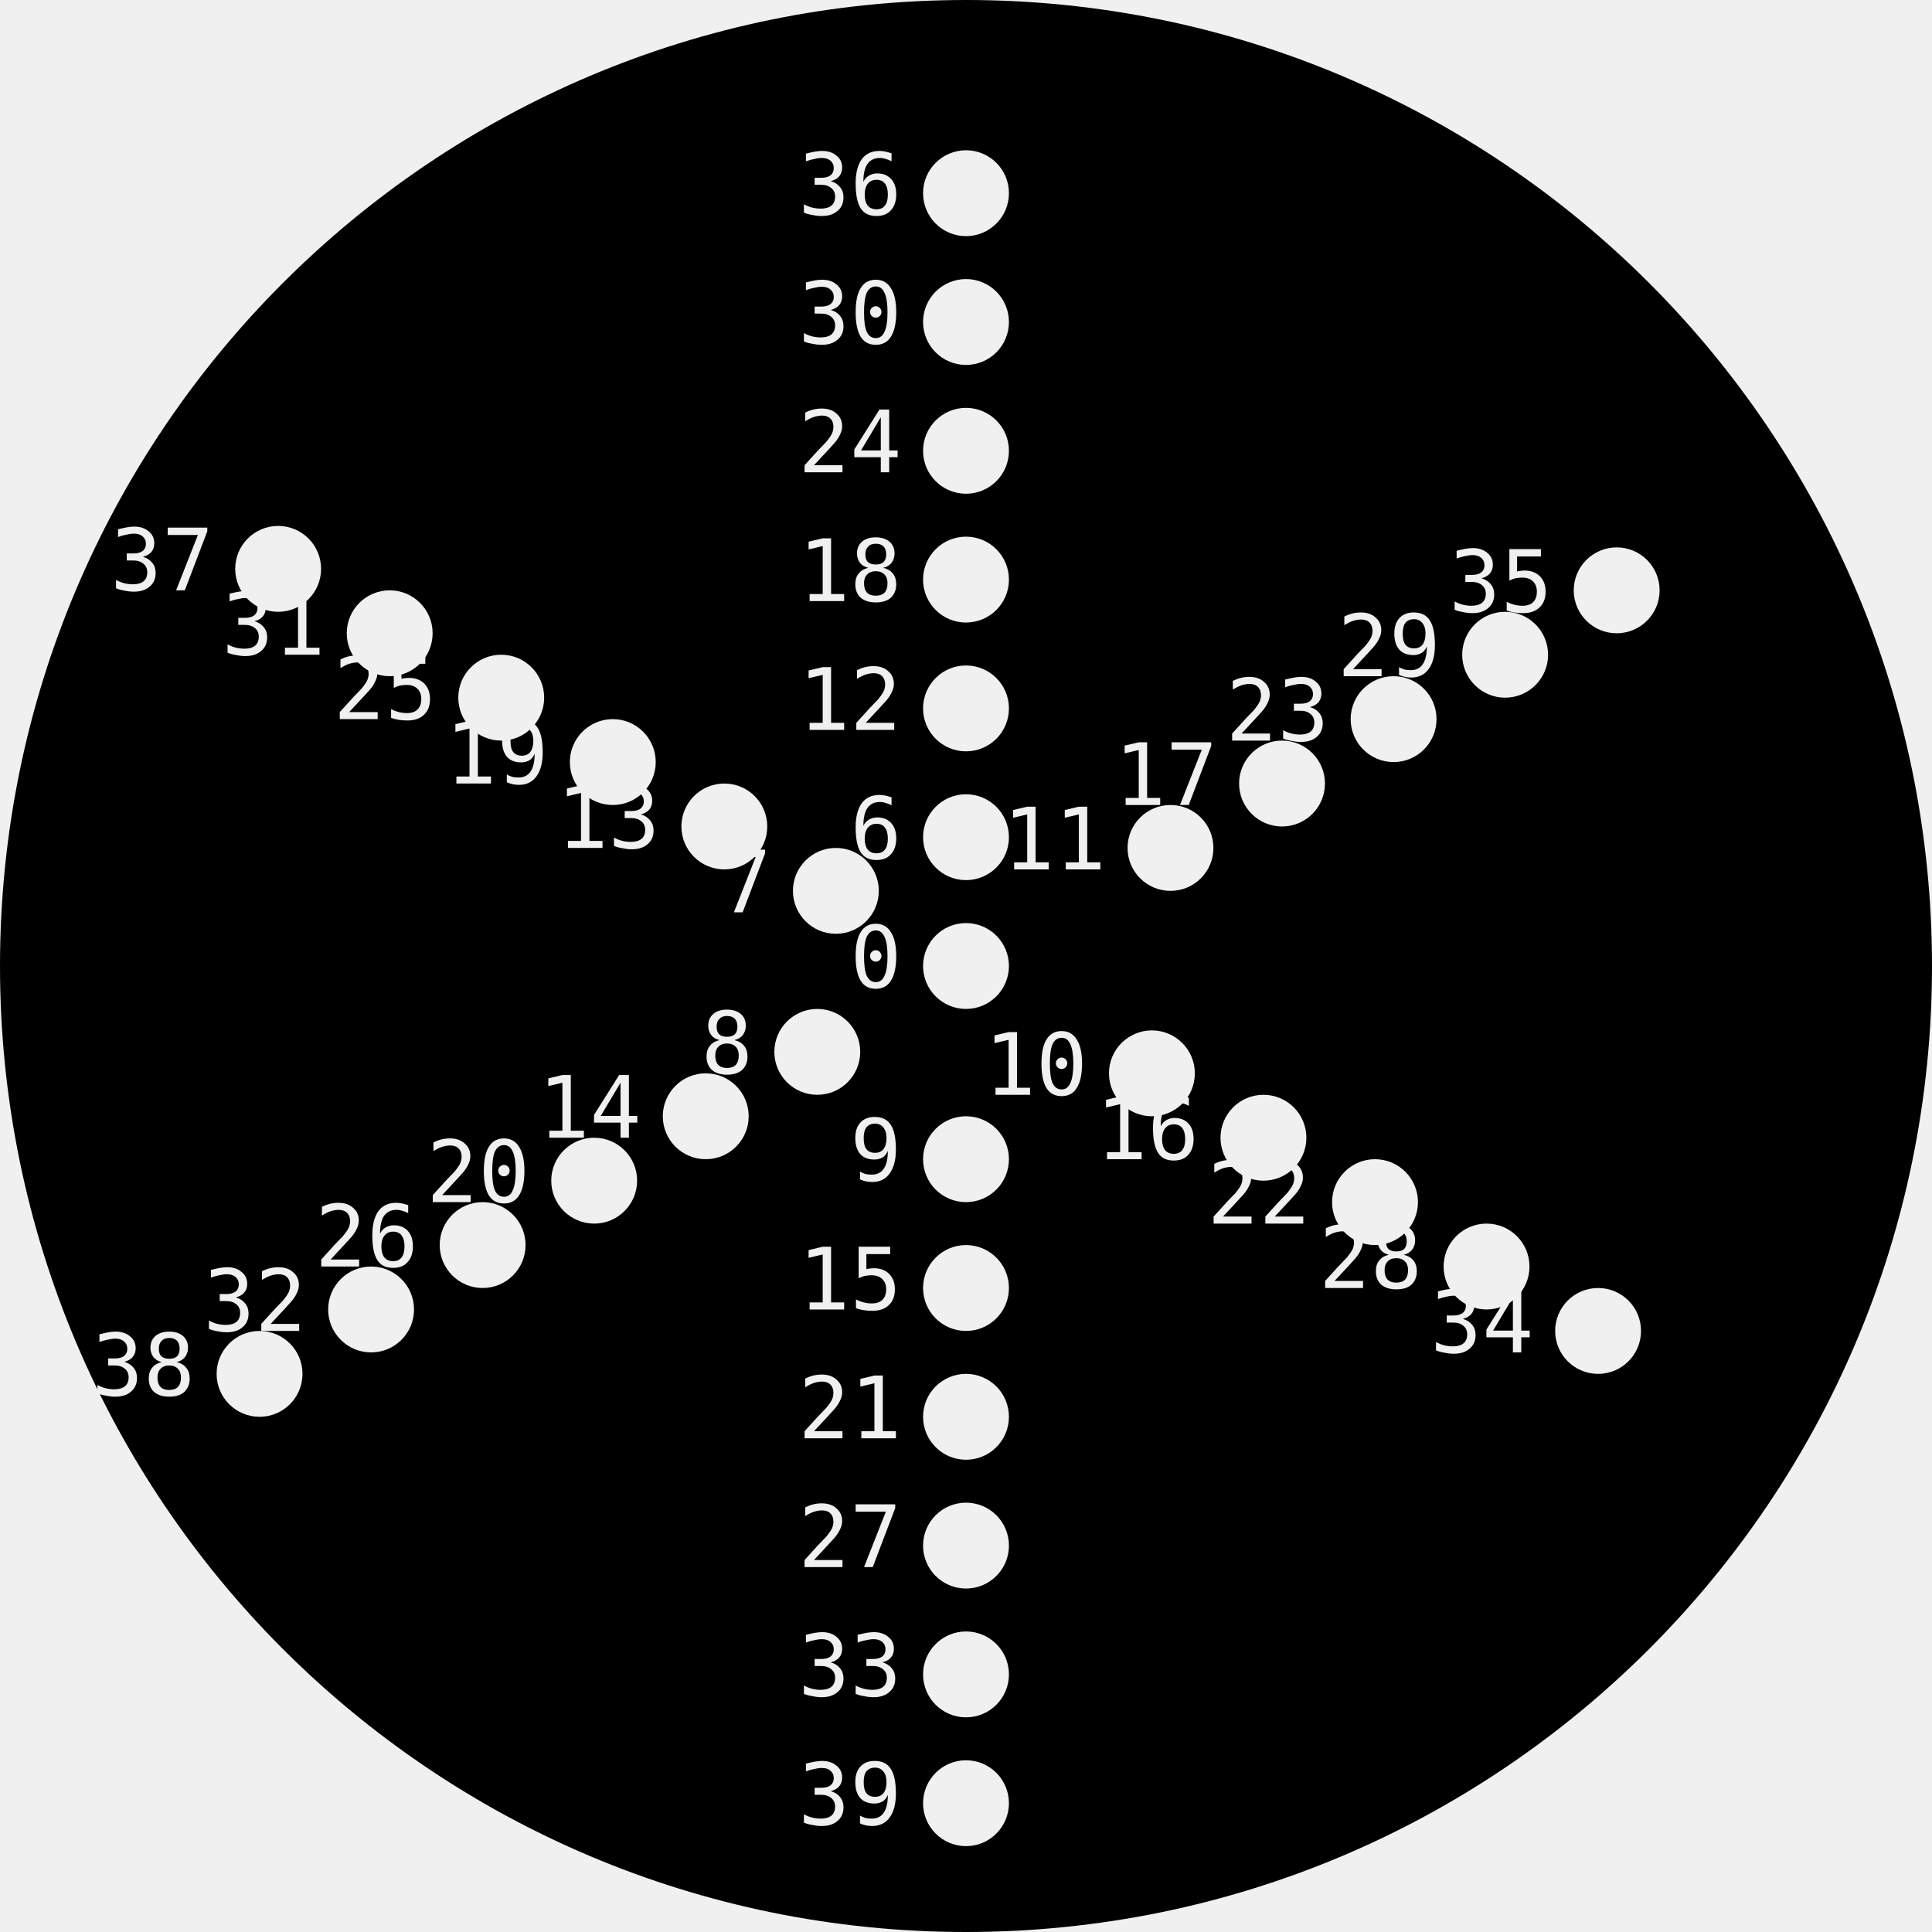
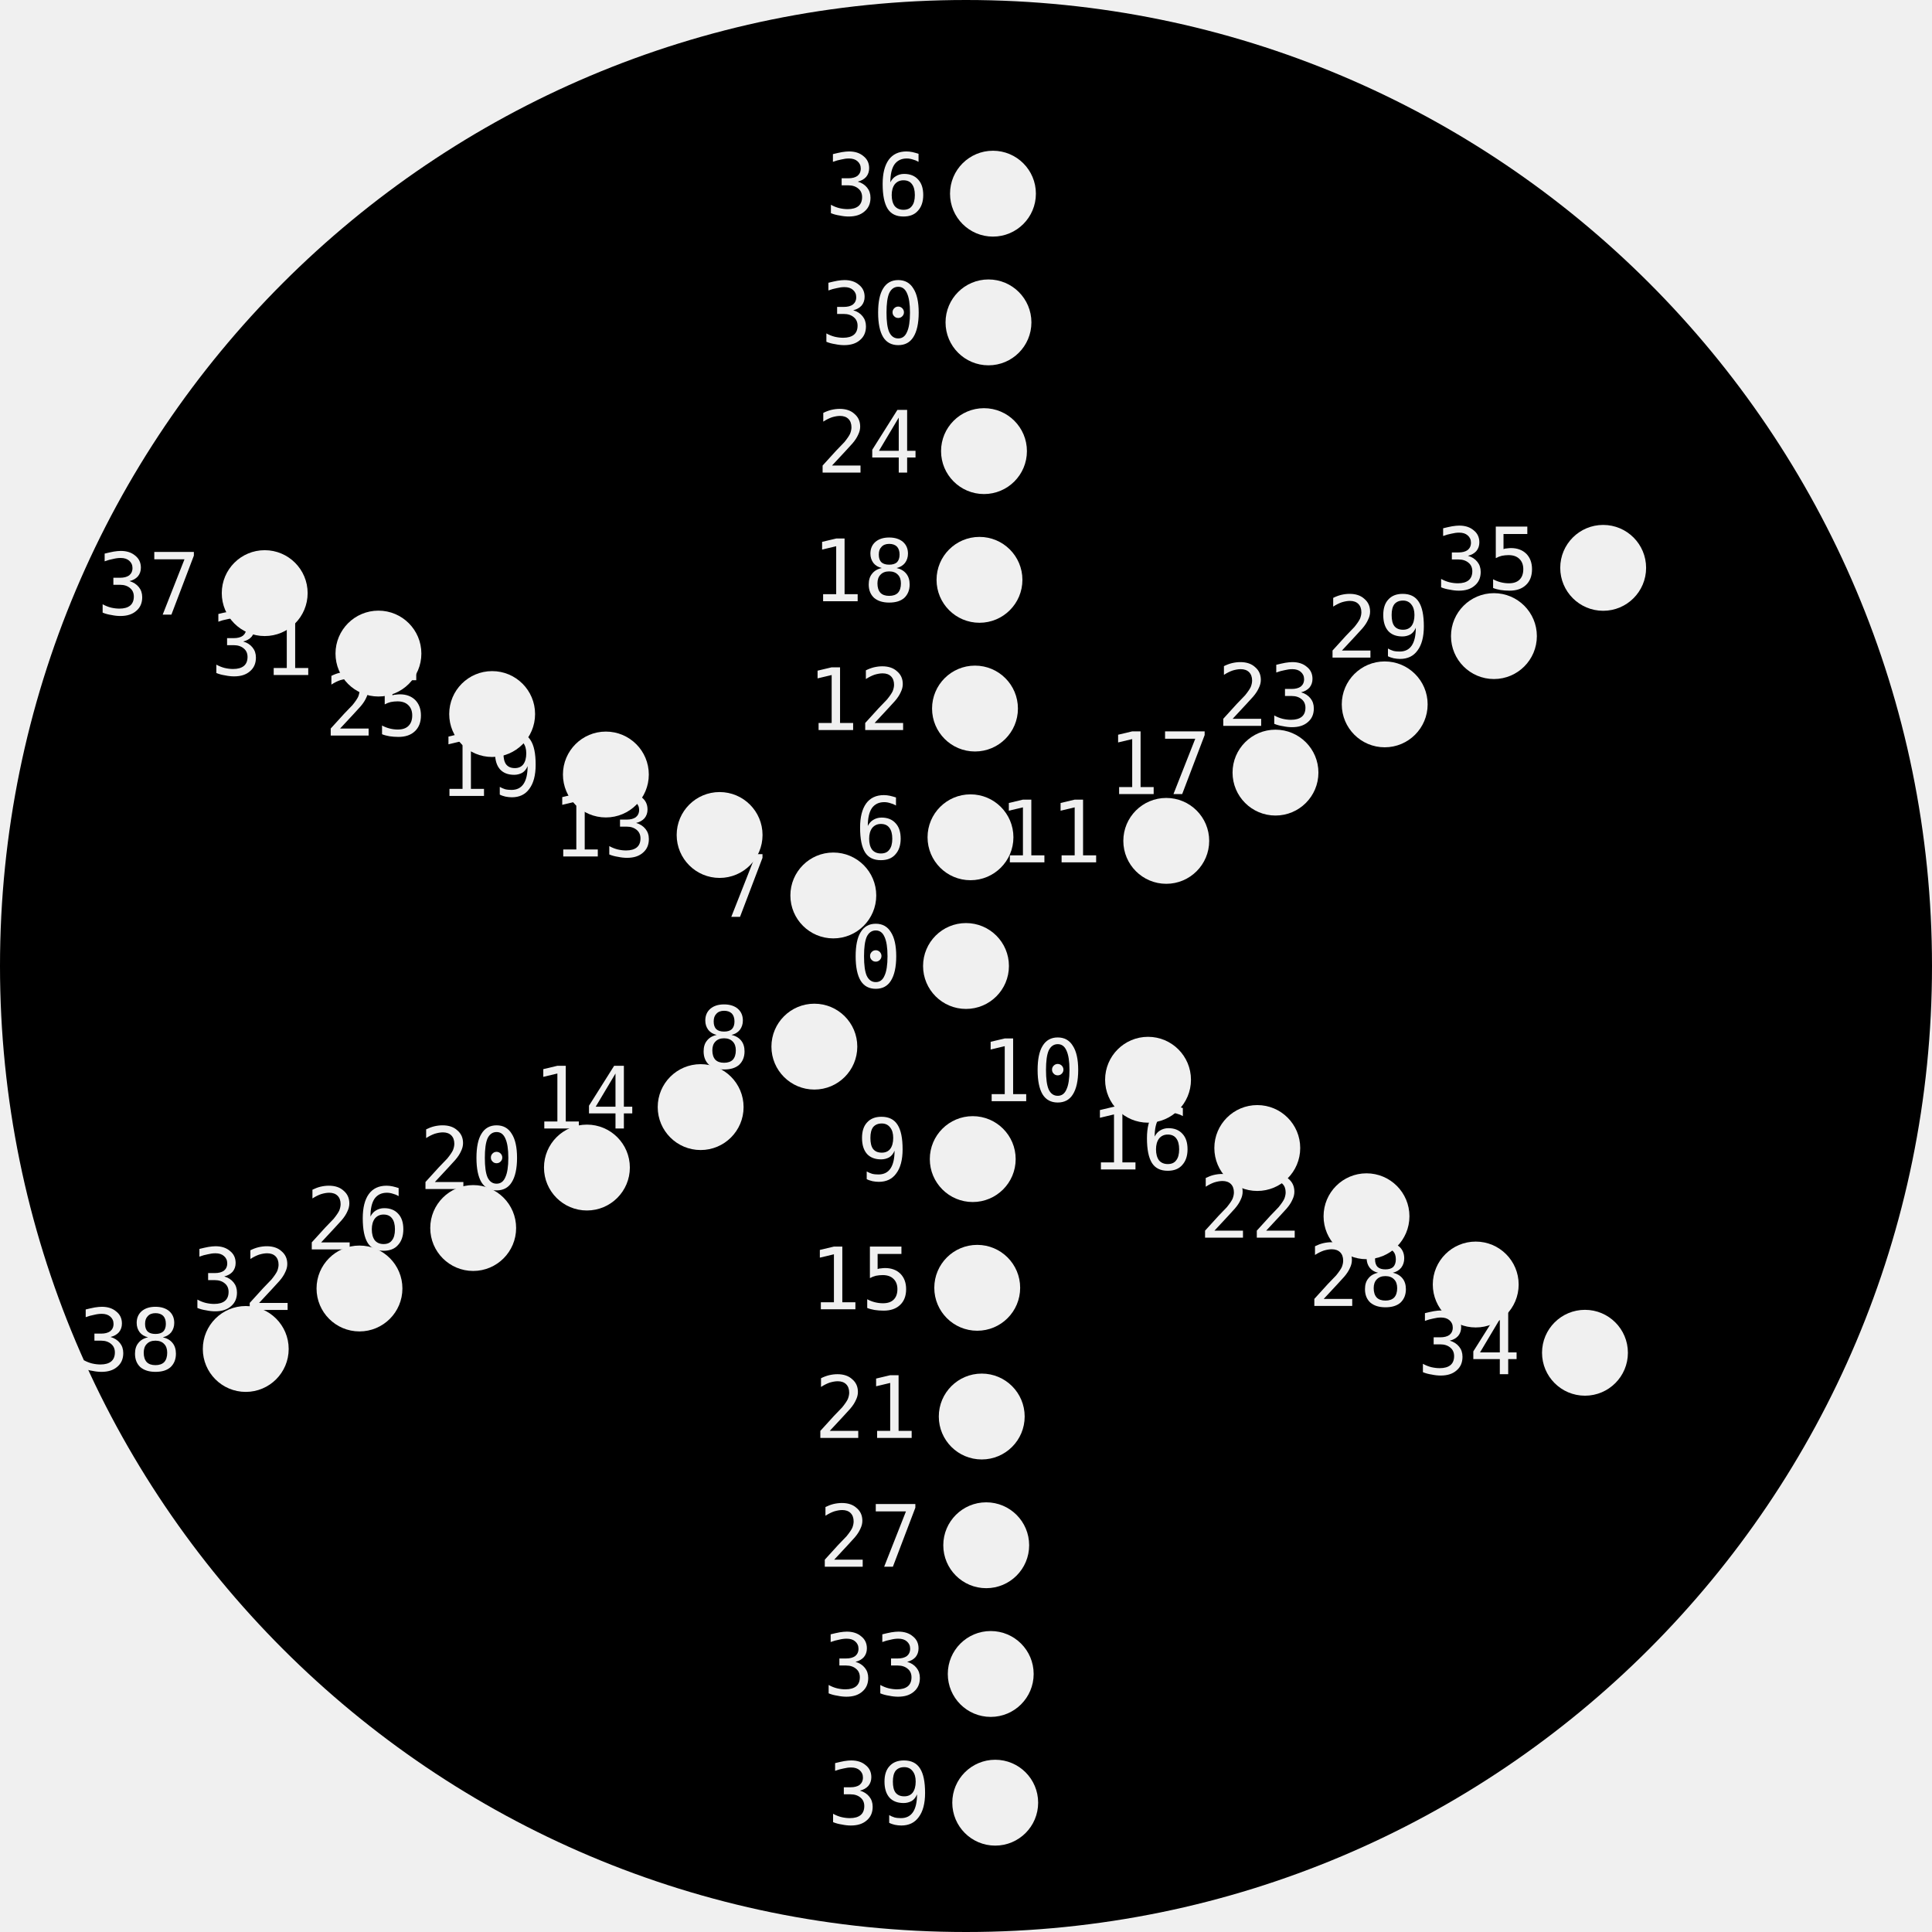
<svg xmlns="http://www.w3.org/2000/svg" xmlns:ns1="http://nathanfriend.io/inspiral">
  <style>
    text {
      font-family: monospace;
      font-size: 4px;
    }
  </style>
  <g>
    <mask id="holes">
      <rect width="100%" height="100%" fill="white" />
-       <circle cx="45" cy="45" r="2" ns1:hole-name="0" />
+       <circle cx="45" cy="45" r="2" ns1:hole-name="0" ns1:hole-text-position-angle="3.1066860685499065" ns1:hole-text-rotation-angle="-0.03490658503988664" />
      <text x="42" y="46" text-anchor="end">0</text>
-       <circle cx="45" cy="39" r="2" ns1:hole-name="6" />
-       <text x="42" y="40" text-anchor="end">6</text>
-       <circle cx="45" cy="33" r="2" ns1:hole-name="12" />
-       <text x="42" y="34" text-anchor="end">12</text>
-       <circle cx="45" cy="27" r="2" ns1:hole-name="18" />
-       <text x="42" y="28" text-anchor="end">18</text>
-       <circle cx="45" cy="21" r="2" ns1:hole-name="24" />
-       <text x="42" y="22" text-anchor="end">24</text>
-       <circle cx="45" cy="15" r="2" ns1:hole-name="30" />
-       <text x="42" y="16" text-anchor="end">30</text>
-       <circle cx="45" cy="9" r="2" ns1:hole-name="36" />
-       <text x="42" y="10" text-anchor="end">36</text>
-       <circle cx="38.938" cy="41.5" r="2" ns1:hole-name="7" />
-       <text x="35.938" y="42.5" text-anchor="end">7</text>
-       <circle cx="33.742" cy="38.5" r="2" ns1:hole-name="13" />
-       <text x="30.742" y="39.5" text-anchor="end">13</text>
-       <circle cx="28.546" cy="35.5" r="2" ns1:hole-name="19" />
-       <text x="25.546" y="36.5" text-anchor="end">19</text>
-       <circle cx="23.349" cy="32.5" r="2" ns1:hole-name="25" />
-       <text x="20.349" y="33.5" text-anchor="end">25</text>
-       <circle cx="18.153" cy="29.5" r="2" ns1:hole-name="31" />
-       <text x="15.153" y="30.5" text-anchor="end">31</text>
-       <circle cx="12.957" cy="26.5" r="2" ns1:hole-name="37" />
-       <text x="9.957" y="27.5" text-anchor="end">37</text>
-       <circle cx="38.072" cy="49" r="2" ns1:hole-name="8" />
-       <text x="35.072" y="50" text-anchor="end">8</text>
-       <circle cx="32.876" cy="52" r="2" ns1:hole-name="14" />
-       <text x="29.876" y="53" text-anchor="end">14</text>
-       <circle cx="27.679" cy="55" r="2" ns1:hole-name="20" />
-       <text x="24.679" y="56" text-anchor="end">20</text>
-       <circle cx="22.483" cy="58" r="2" ns1:hole-name="26" />
-       <text x="19.483" y="59" text-anchor="end">26</text>
-       <circle cx="17.287" cy="61" r="2" ns1:hole-name="32" />
-       <text x="14.287" y="62" text-anchor="end">32</text>
-       <circle cx="12.091" cy="64" r="2" ns1:hole-name="38" />
-       <text x="9.091" y="65" text-anchor="end">38</text>
-       <circle cx="45" cy="54" r="2" ns1:hole-name="9" />
-       <text x="42" y="55" text-anchor="end">9</text>
-       <circle cx="45" cy="60" r="2" ns1:hole-name="15" />
-       <text x="42" y="61" text-anchor="end">15</text>
-       <circle cx="45" cy="66" r="2" ns1:hole-name="21" />
-       <text x="42" y="67" text-anchor="end">21</text>
-       <circle cx="45" cy="72" r="2" ns1:hole-name="27" />
-       <text x="42" y="73" text-anchor="end">27</text>
-       <circle cx="45" cy="78" r="2" ns1:hole-name="33" />
-       <text x="42" y="79" text-anchor="end">33</text>
-       <circle cx="45" cy="84" r="2" ns1:hole-name="39" />
-       <text x="42" y="85" text-anchor="end">39</text>
-       <circle cx="53.66" cy="50" r="2" ns1:hole-name="10" />
-       <text x="50.66" y="51" text-anchor="end">10</text>
-       <circle cx="58.856" cy="53" r="2" ns1:hole-name="16" />
-       <text x="55.856" y="54" text-anchor="end">16</text>
-       <circle cx="64.053" cy="56" r="2" ns1:hole-name="22" />
-       <text x="61.053" y="57" text-anchor="end">22</text>
-       <circle cx="69.249" cy="59" r="2" ns1:hole-name="28" />
-       <text x="66.249" y="60" text-anchor="end">28</text>
-       <circle cx="74.445" cy="62" r="2" ns1:hole-name="34" />
-       <text x="71.445" y="63" text-anchor="end">34</text>
-       <circle cx="54.526" cy="39.5" r="2" ns1:hole-name="11" />
-       <text x="51.526" y="40.5" text-anchor="end">11</text>
-       <circle cx="59.722" cy="36.5" r="2" ns1:hole-name="17" />
-       <text x="56.722" y="37.5" text-anchor="end">17</text>
-       <circle cx="64.919" cy="33.5" r="2" ns1:hole-name="23" />
-       <text x="61.919" y="34.5" text-anchor="end">23</text>
-       <circle cx="70.115" cy="30.5" r="2" ns1:hole-name="29" />
-       <text x="67.115" y="31.5" text-anchor="end">29</text>
-       <circle cx="75.311" cy="27.5" r="2" ns1:hole-name="35" />
-       <text x="72.311" y="28.5" text-anchor="end">35</text>
+       <circle cx="45.209" cy="39.004" r="2" ns1:hole-name="6" ns1:hole-text-position-angle="3.1066860685499065" ns1:hole-text-rotation-angle="-0.03490658503988664" />
+       <text x="42.209" y="40.004" text-anchor="end">6</text>
+       <circle cx="45.419" cy="33.007" r="2" ns1:hole-name="12" ns1:hole-text-position-angle="3.1066860685499065" ns1:hole-text-rotation-angle="-0.03490658503988664" />
+       <text x="42.419" y="34.007" text-anchor="end">12</text>
+       <circle cx="45.628" cy="27.011" r="2" ns1:hole-name="18" ns1:hole-text-position-angle="3.1066860685499065" ns1:hole-text-rotation-angle="-0.03490658503988664" />
+       <text x="42.628" y="28.011" text-anchor="end">18</text>
+       <circle cx="45.838" cy="21.015" r="2" ns1:hole-name="24" ns1:hole-text-position-angle="3.1066860685499065" ns1:hole-text-rotation-angle="-0.03490658503988664" />
+       <text x="42.838" y="22.015" text-anchor="end">24</text>
+       <circle cx="46.047" cy="15.018" r="2" ns1:hole-name="30" ns1:hole-text-position-angle="3.1066860685499065" ns1:hole-text-rotation-angle="-0.03490658503988664" />
+       <text x="43.047" y="16.018" text-anchor="end">30</text>
+       <circle cx="46.256" cy="9.022" r="2" ns1:hole-name="36" ns1:hole-text-position-angle="3.1066860685499065" ns1:hole-text-rotation-angle="-0.03490658503988664" />
+       <text x="43.256" y="10.022" text-anchor="end">36</text>
+       <circle cx="38.819" cy="41.714" r="2" ns1:hole-name="7" ns1:hole-text-position-angle="4.223696789826278" ns1:hole-text-rotation-angle="1.0821041362364845" />
+       <text x="35.819" y="42.714" text-anchor="end">7</text>
+       <circle cx="33.522" cy="38.897" r="2" ns1:hole-name="13" ns1:hole-text-position-angle="4.223696789826278" ns1:hole-text-rotation-angle="1.0821041362364845" />
+       <text x="30.522" y="39.897" text-anchor="end">13</text>
+       <circle cx="28.224" cy="36.08" r="2" ns1:hole-name="19" ns1:hole-text-position-angle="4.223696789826278" ns1:hole-text-rotation-angle="1.0821041362364845" />
+       <text x="25.224" y="37.08" text-anchor="end">19</text>
+       <circle cx="22.926" cy="33.263" r="2" ns1:hole-name="25" ns1:hole-text-position-angle="4.223696789826278" ns1:hole-text-rotation-angle="1.0821041362364845" />
+       <text x="19.926" y="34.263" text-anchor="end">25</text>
+       <circle cx="17.629" cy="30.446" r="2" ns1:hole-name="31" ns1:hole-text-position-angle="4.223696789826278" ns1:hole-text-rotation-angle="1.0821041362364845" />
+       <text x="14.629" y="31.446" text-anchor="end">31</text>
+       <circle cx="12.331" cy="27.63" r="2" ns1:hole-name="37" ns1:hole-text-position-angle="4.223696789826278" ns1:hole-text-rotation-angle="1.0821041362364845" />
+       <text x="9.331" y="28.63" text-anchor="end">37</text>
+       <circle cx="37.936" cy="48.756" r="2" ns1:hole-name="8" ns1:hole-text-position-angle="5.201081170943102" ns1:hole-text-rotation-angle="2.059488517353309" />
+       <text x="34.936" y="49.756" text-anchor="end">8</text>
+       <circle cx="32.639" cy="51.573" r="2" ns1:hole-name="14" ns1:hole-text-position-angle="5.201081170943102" ns1:hole-text-rotation-angle="2.059488517353309" />
+       <text x="29.639" y="52.573" text-anchor="end">14</text>
+       <circle cx="27.341" cy="54.389" r="2" ns1:hole-name="20" ns1:hole-text-position-angle="5.201081170943102" ns1:hole-text-rotation-angle="2.059488517353309" />
+       <text x="24.341" y="55.389" text-anchor="end">20</text>
+       <circle cx="22.043" cy="57.206" r="2" ns1:hole-name="26" ns1:hole-text-position-angle="5.201081170943102" ns1:hole-text-rotation-angle="2.059488517353309" />
+       <text x="19.043" y="58.206" text-anchor="end">26</text>
+       <circle cx="16.746" cy="60.023" r="2" ns1:hole-name="32" ns1:hole-text-position-angle="5.201081170943102" ns1:hole-text-rotation-angle="2.059488517353309" />
+       <text x="13.746" y="61.023" text-anchor="end">32</text>
+       <circle cx="11.448" cy="62.84" r="2" ns1:hole-name="38" ns1:hole-text-position-angle="5.201081170943102" ns1:hole-text-rotation-angle="2.059488517353309" />
+       <text x="8.448" y="63.84" text-anchor="end">38</text>
+       <circle cx="45.314" cy="53.995" r="2" ns1:hole-name="9" ns1:hole-text-position-angle="6.318091892219473" ns1:hole-text-rotation-angle="3.17649923862968" />
+       <text x="42.314" y="54.995" text-anchor="end">9</text>
+       <circle cx="45.523" cy="59.991" r="2" ns1:hole-name="15" ns1:hole-text-position-angle="6.318091892219473" ns1:hole-text-rotation-angle="3.17649923862968" />
+       <text x="42.523" y="60.991" text-anchor="end">15</text>
+       <circle cx="45.733" cy="65.987" r="2" ns1:hole-name="21" ns1:hole-text-position-angle="6.318091892219473" ns1:hole-text-rotation-angle="3.17649923862968" />
+       <text x="42.733" y="66.987" text-anchor="end">21</text>
+       <circle cx="45.942" cy="71.984" r="2" ns1:hole-name="27" ns1:hole-text-position-angle="6.318091892219473" ns1:hole-text-rotation-angle="3.17649923862968" />
+       <text x="42.942" y="72.984" text-anchor="end">27</text>
+       <circle cx="46.152" cy="77.98" r="2" ns1:hole-name="33" ns1:hole-text-position-angle="6.318091892219473" ns1:hole-text-rotation-angle="3.17649923862968" />
+       <text x="43.152" y="78.98" text-anchor="end">33</text>
+       <circle cx="46.361" cy="83.976" r="2" ns1:hole-name="39" ns1:hole-text-position-angle="6.318091892219473" ns1:hole-text-rotation-angle="3.17649923862968" />
+       <text x="43.361" y="84.976" text-anchor="end">39</text>
+       <circle cx="53.48" cy="50.299" r="2" ns1:hole-name="10" ns1:hole-text-position-angle="7.2954762733362974" ns1:hole-text-rotation-angle="4.153883619746504" />
+       <text x="50.48" y="51.299" text-anchor="end">10</text>
+       <circle cx="58.569" cy="53.479" r="2" ns1:hole-name="16" ns1:hole-text-position-angle="7.2954762733362974" ns1:hole-text-rotation-angle="4.153883619746504" />
+       <text x="55.569" y="54.479" text-anchor="end">16</text>
+       <circle cx="63.657" cy="56.658" r="2" ns1:hole-name="22" ns1:hole-text-position-angle="7.2954762733362974" ns1:hole-text-rotation-angle="4.153883619746504" />
+       <text x="60.657" y="57.658" text-anchor="end">22</text>
+       <circle cx="68.745" cy="59.838" r="2" ns1:hole-name="28" ns1:hole-text-position-angle="7.2954762733362974" ns1:hole-text-rotation-angle="4.153883619746504" />
+       <text x="65.745" y="60.838" text-anchor="end">28</text>
+       <circle cx="73.834" cy="63.017" r="2" ns1:hole-name="34" ns1:hole-text-position-angle="7.2954762733362974" ns1:hole-text-rotation-angle="4.153883619746504" />
+       <text x="70.834" y="64.017" text-anchor="end">34</text>
+       <circle cx="54.329" cy="39.171" r="2" ns1:hole-name="11" ns1:hole-text-position-angle="8.412486994612667" ns1:hole-text-rotation-angle="5.270894341022875" />
+       <text x="51.329" y="40.171" text-anchor="end">11</text>
+       <circle cx="59.417" cy="35.991" r="2" ns1:hole-name="17" ns1:hole-text-position-angle="8.412486994612667" ns1:hole-text-rotation-angle="5.270894341022875" />
+       <text x="56.417" y="36.991" text-anchor="end">17</text>
+       <circle cx="64.505" cy="32.812" r="2" ns1:hole-name="23" ns1:hole-text-position-angle="8.412486994612667" ns1:hole-text-rotation-angle="5.270894341022875" />
+       <text x="61.505" y="33.812" text-anchor="end">23</text>
+       <circle cx="69.593" cy="29.632" r="2" ns1:hole-name="29" ns1:hole-text-position-angle="8.412486994612667" ns1:hole-text-rotation-angle="5.270894341022875" />
+       <text x="66.593" y="30.632" text-anchor="end">29</text>
+       <circle cx="74.682" cy="26.453" r="2" ns1:hole-name="35" ns1:hole-text-position-angle="8.412486994612667" ns1:hole-text-rotation-angle="5.270894341022875" />
+       <text x="71.682" y="27.453" text-anchor="end">35</text>
    </mask>
    <path mask="url(#holes)" d="M 90 45              A 45 45 0 1 0 0 45              A 45 45 0 0 0 90 45              Z" />
  </g>
</svg>
